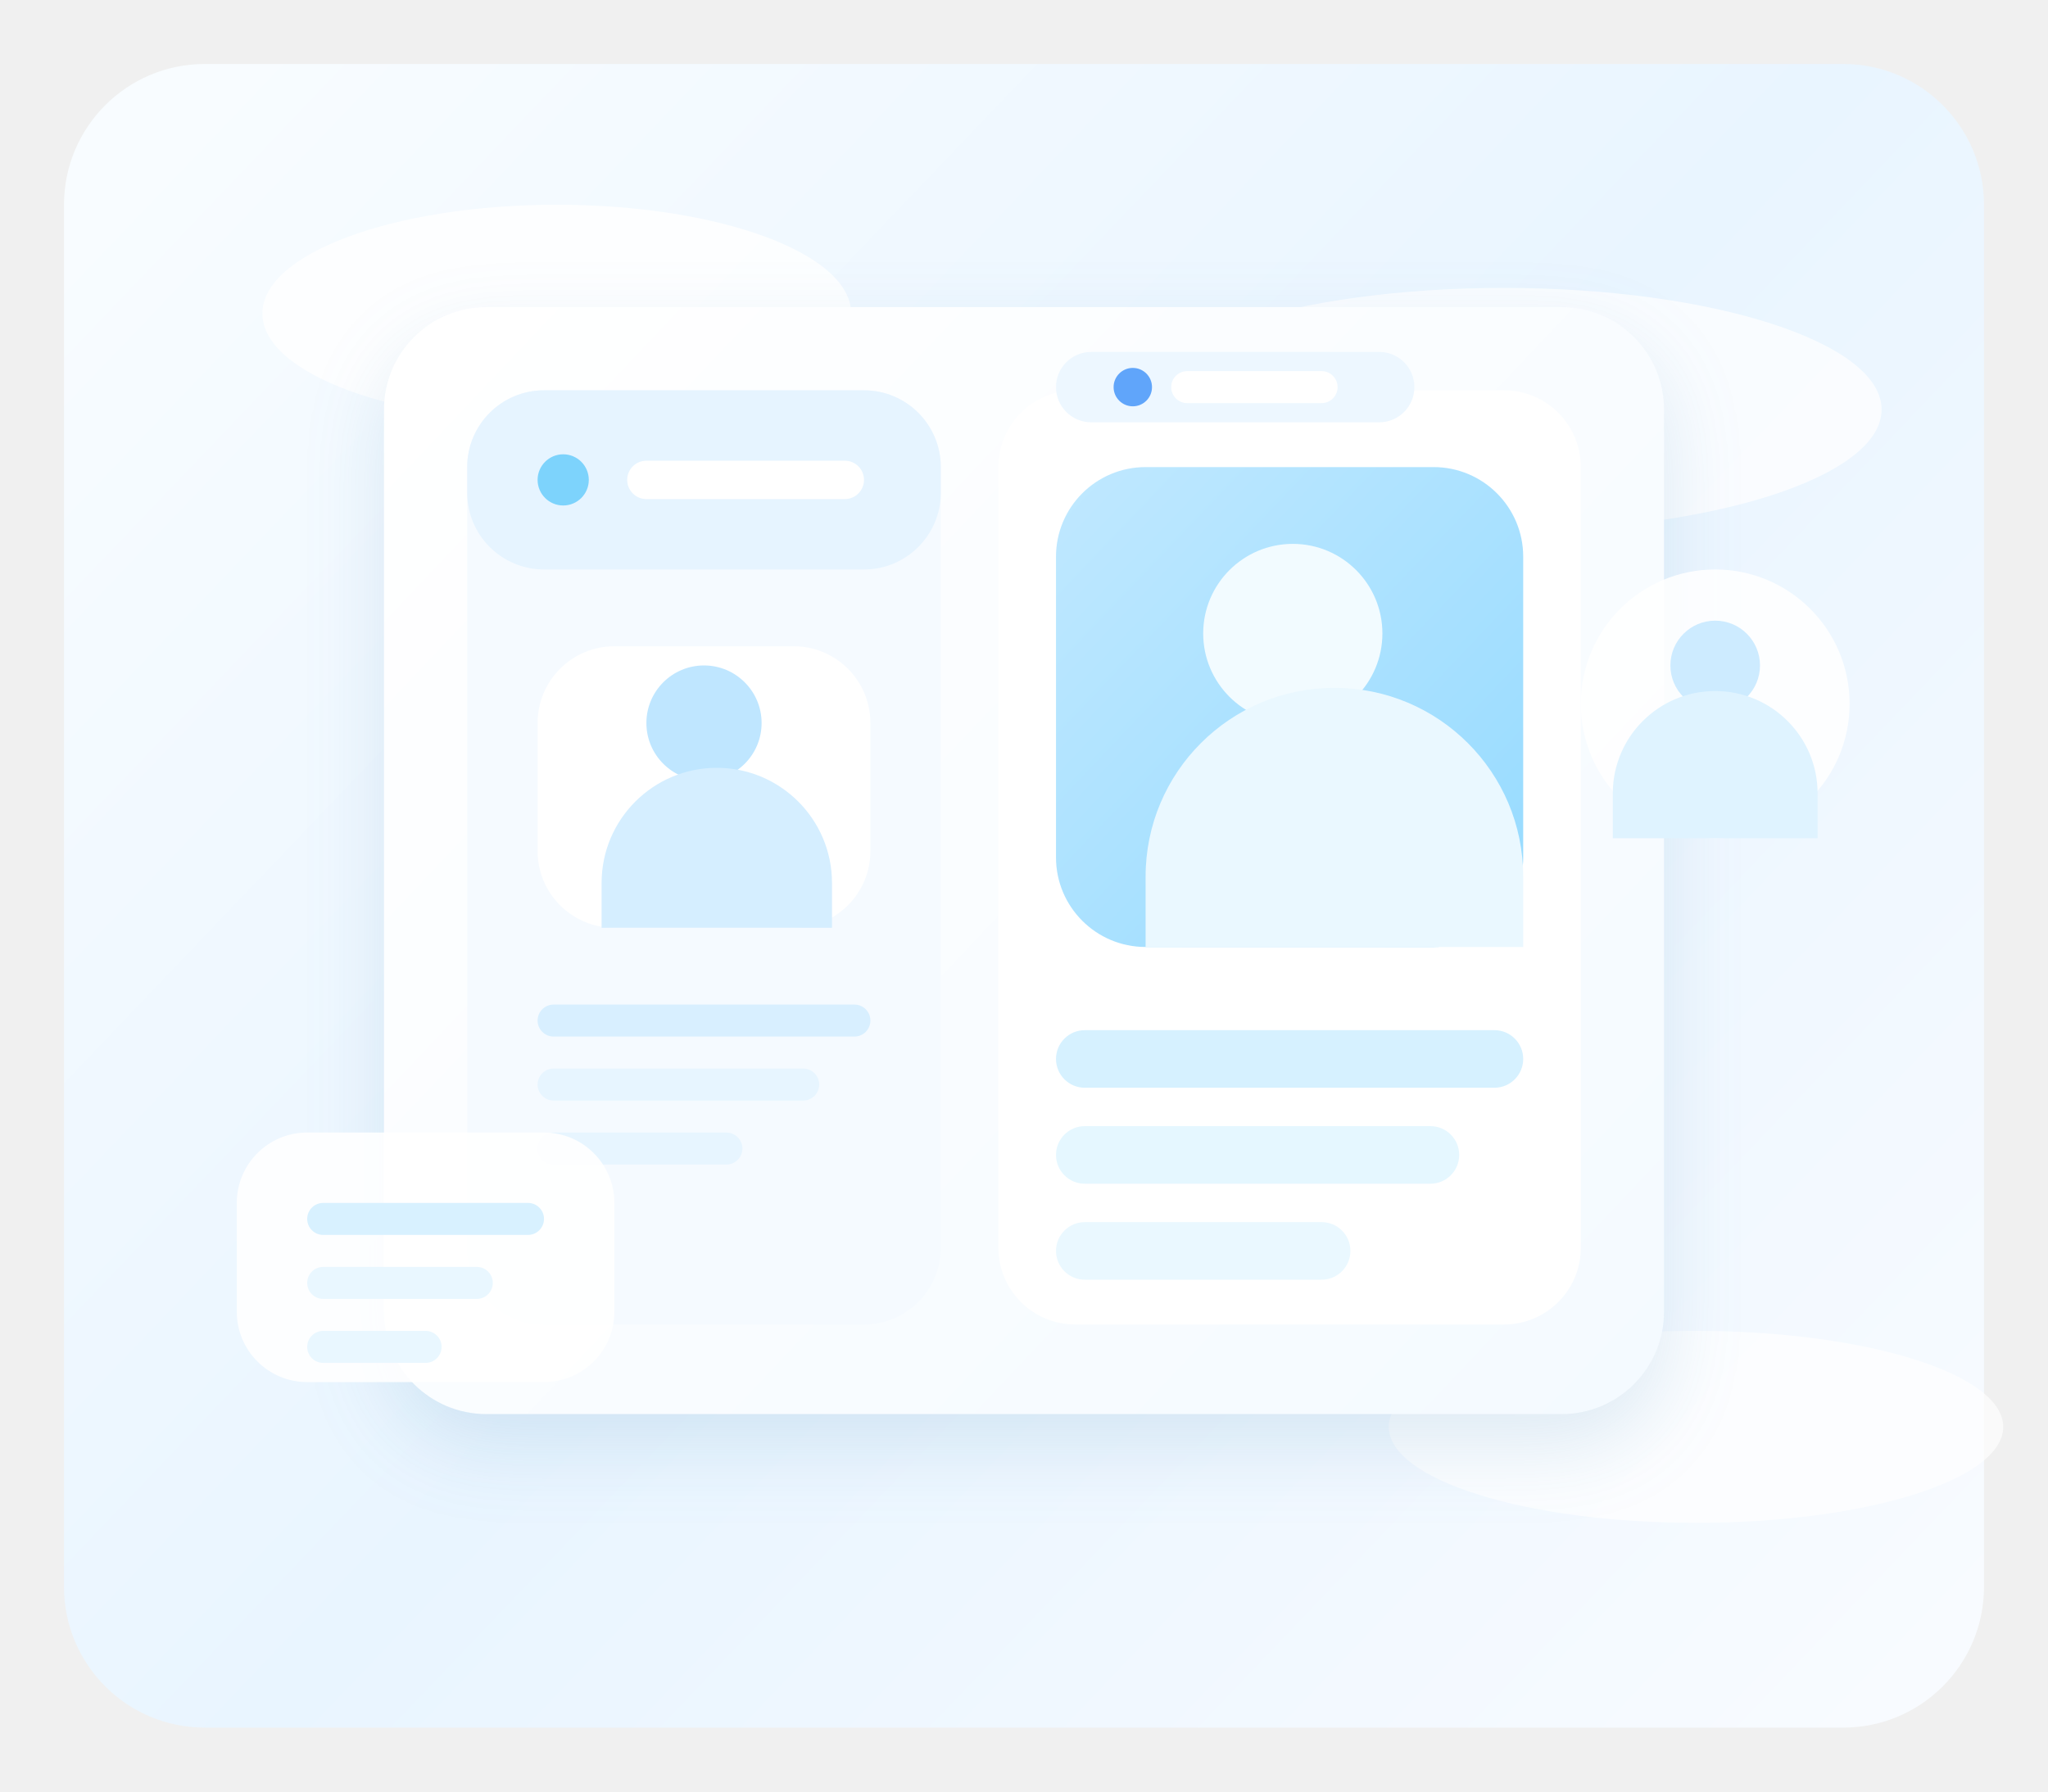
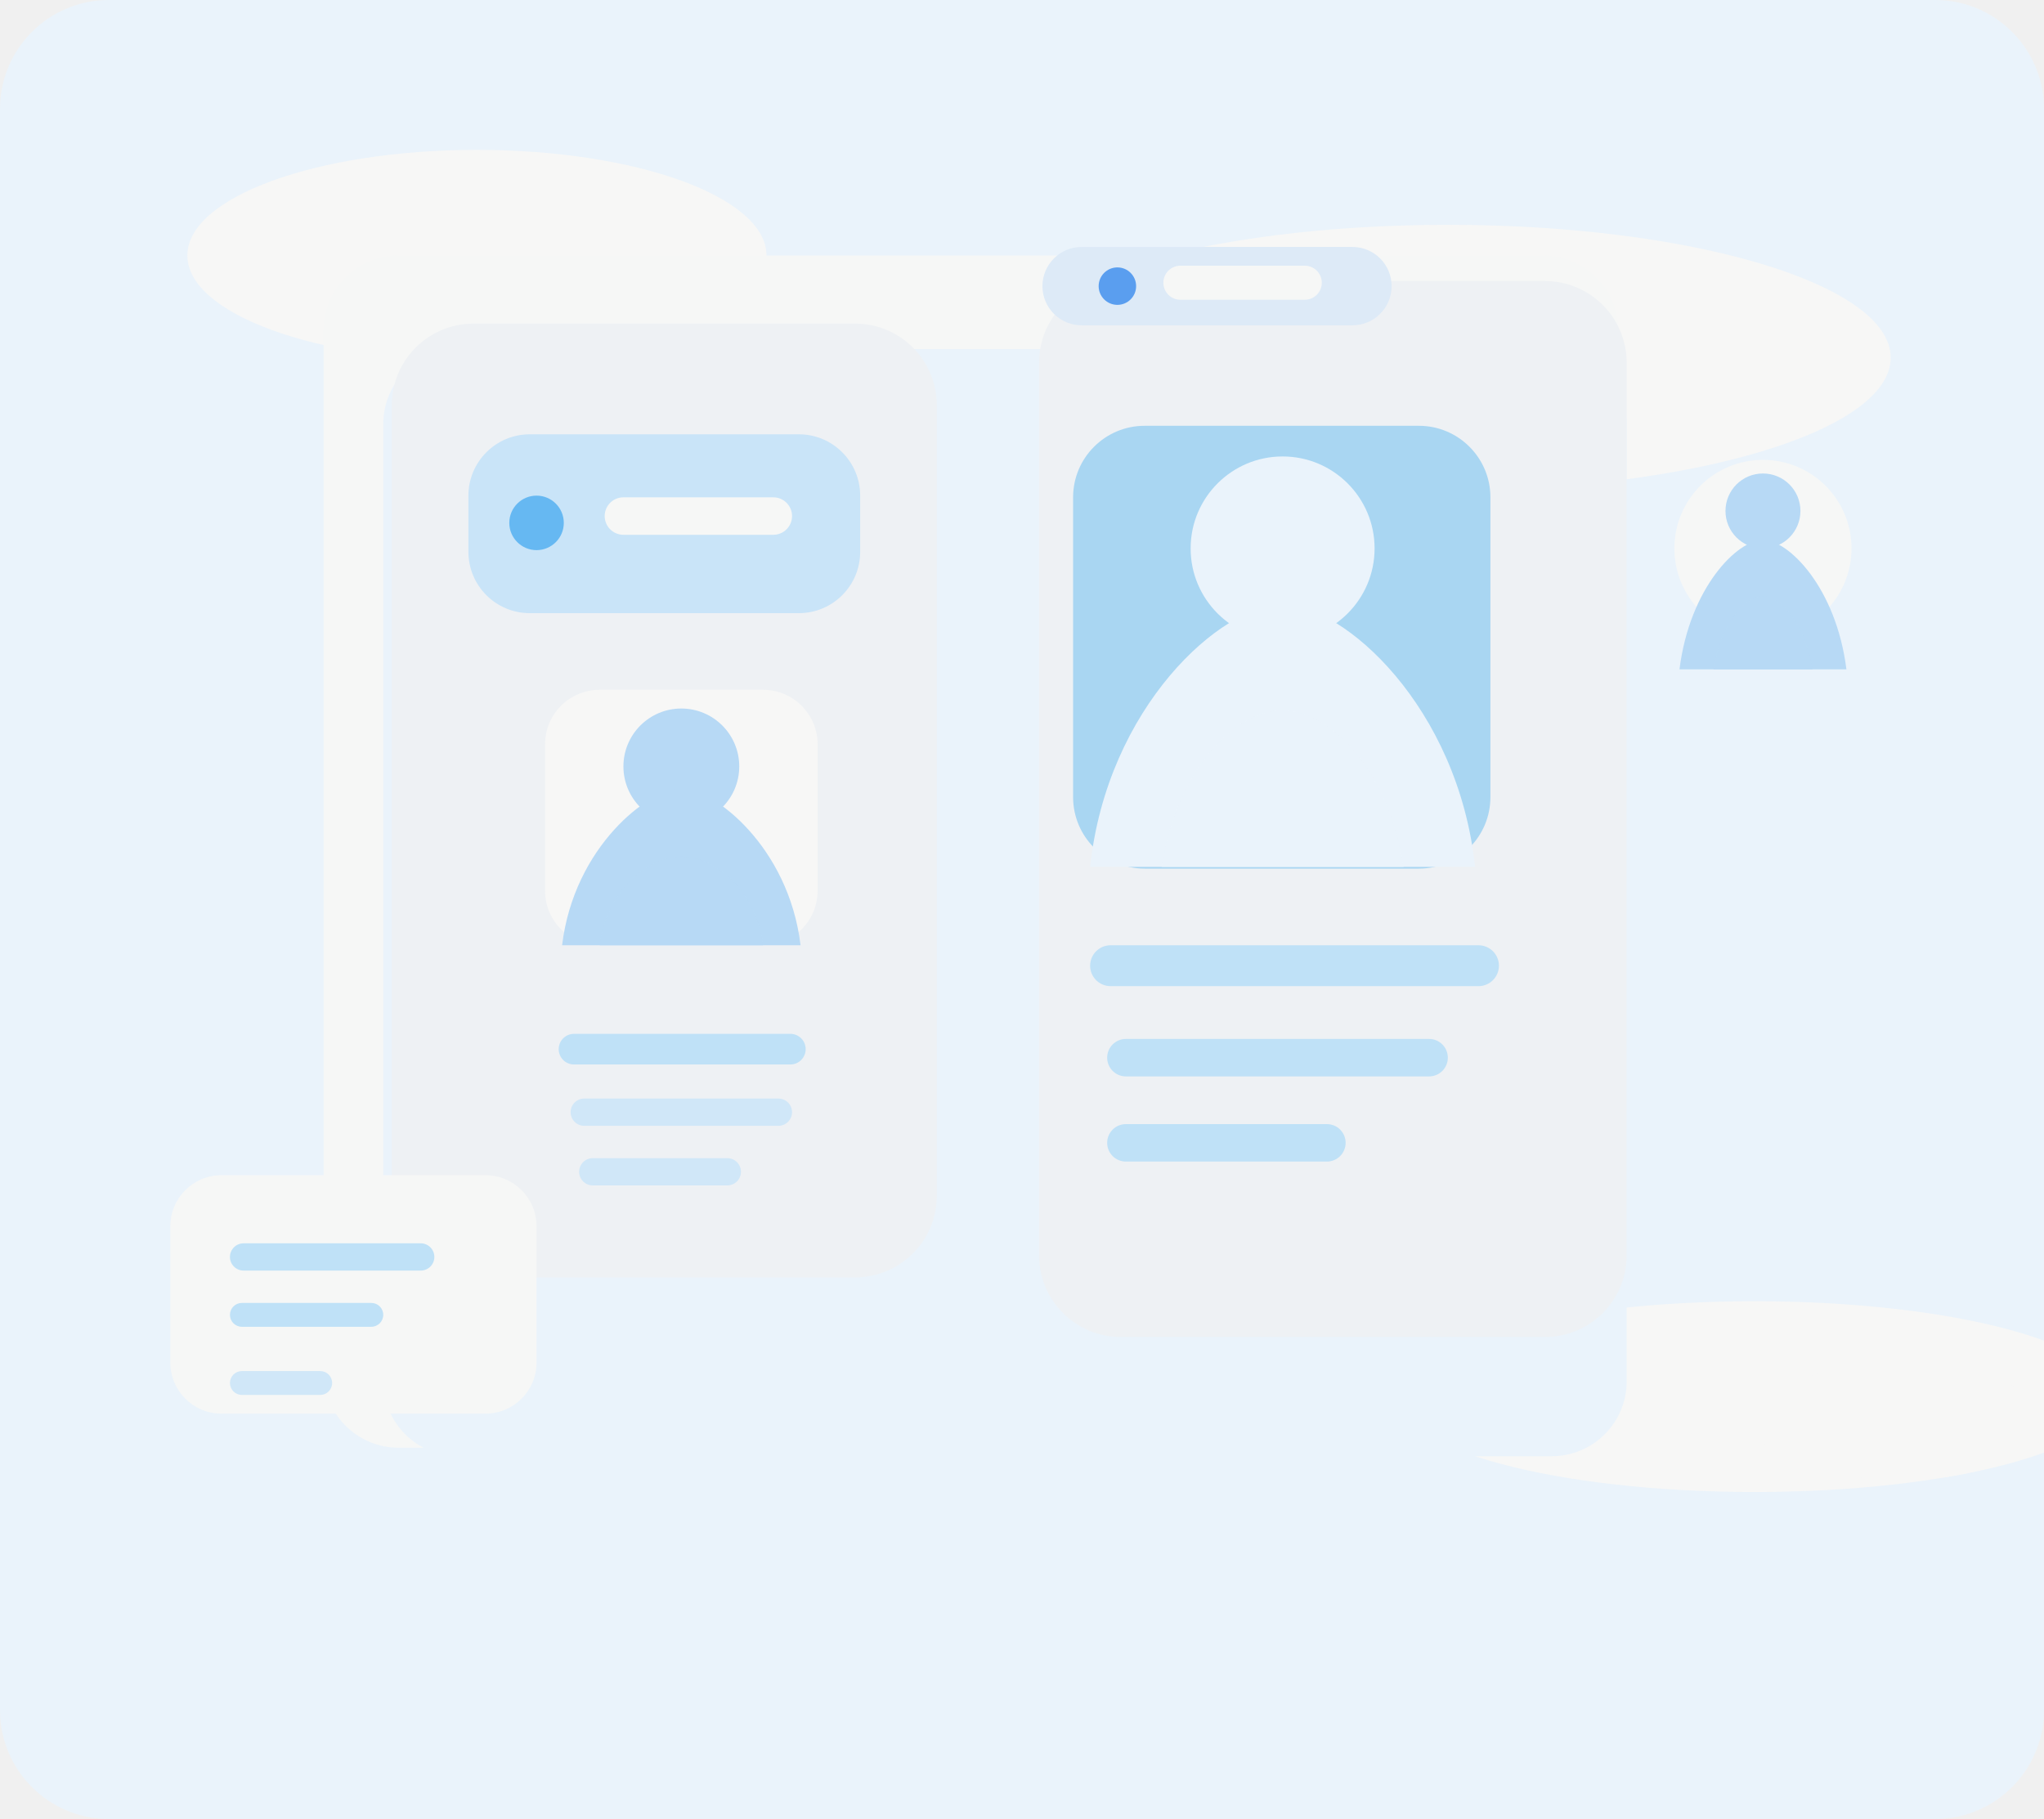
- <svg xmlns="http://www.w3.org/2000/svg" width="640" height="560" viewBox="0 0 640 560" fill="none">
-   <defs>
-     <linearGradient id="bg" x1="68" y1="24" x2="596" y2="528" gradientUnits="userSpaceOnUse">
-       <stop stop-color="#F8FCFF" />
-       <stop offset="0.5" stop-color="#E9F5FF" />
-       <stop offset="1" stop-color="#F8FBFF" />
-     </linearGradient>
-     <linearGradient id="panel" x1="132" y1="108" x2="500" y2="456" gradientUnits="userSpaceOnUse">
-       <stop stop-color="white" />
-       <stop offset="1" stop-color="#F4FAFF" />
-     </linearGradient>
-     <linearGradient id="accent" x1="298" y1="188" x2="470" y2="352" gradientUnits="userSpaceOnUse">
-       <stop stop-color="#BFE8FF" />
-       <stop offset="1" stop-color="#8ED8FF" />
-     </linearGradient>
-     <filter id="shadow" x="96" y="82" width="448" height="394" filterUnits="userSpaceOnUse" color-interpolation-filters="sRGB">
-       <feFlood flood-opacity="0" result="BackgroundImageFix" />
-       <feColorMatrix in="SourceAlpha" type="matrix" values="0 0 0 0 0 0 0 0 0 0 0 0 0 0 0 0 0 0 127 0" result="hardAlpha" />
-       <feOffset dy="10" />
-       <feGaussianBlur stdDeviation="12" />
-       <feColorMatrix type="matrix" values="0 0 0 0 0.263 0 0 0 0 0.525 0 0 0 0 0.722 0 0 0 0.15 0" />
-       <feBlend mode="normal" in2="BackgroundImageFix" result="effect1_dropShadow_201_2" />
-       <feBlend mode="normal" in="SourceGraphic" in2="effect1_dropShadow_201_2" result="shape" />
-     </filter>
-   </defs>
-   <rect x="20" y="20" width="600" height="520" rx="44" fill="url(#bg)" />
-   <ellipse cx="174" cy="98" rx="92" ry="34" fill="white" fill-opacity="0.82" />
-   <ellipse cx="470" cy="128" rx="118" ry="38" fill="white" fill-opacity="0.72" />
-   <ellipse cx="530" cy="446" rx="96" ry="30" fill="white" fill-opacity="0.68" />
-   <g filter="url(#shadow)">
-     <rect x="120" y="96" width="400" height="346" rx="32" fill="url(#panel)" />
-     <rect x="146" y="122" width="148" height="292" rx="24" fill="#F5FAFF" />
-     <rect x="312" y="122" width="182" height="292" rx="24" fill="white" />
-     <rect x="146" y="122" width="148" height="56" rx="24" fill="#E6F4FF" />
-     <circle cx="176" cy="150" r="8" fill="#7DD3FC" />
-     <rect x="196" y="144" width="74" height="12" rx="6" fill="white" />
-     <rect x="168" y="202" width="104" height="88" rx="24" fill="white" />
-     <circle cx="220" cy="226" r="18" fill="#BFE6FF" />
-     <path d="M188 276C188 256.118 204.118 240 224 240C243.882 240 260 256.118 260 276V290H188V276Z" fill="#D5EEFF" />
-     <rect x="168" y="314" width="104" height="10" rx="5" fill="#D8EFFF" />
-     <rect x="168" y="334" width="88" height="10" rx="5" fill="#E7F5FF" />
-     <rect x="168" y="354" width="64" height="10" rx="5" fill="#E7F5FF" />
-     <rect x="330" y="146" width="146" height="150" rx="28" fill="url(#accent)" />
-     <circle cx="404" cy="198" r="28" fill="#F2FBFF" />
-     <path d="M358 274C358 241.415 384.415 215 417 215C449.585 215 476 241.415 476 274V296H358V274Z" fill="#EAF8FF" />
-     <rect x="330" y="322" width="146" height="18" rx="9" fill="#D6F1FF" />
-     <rect x="330" y="352" width="126" height="18" rx="9" fill="#E5F7FF" />
-     <rect x="330" y="382" width="92" height="18" rx="9" fill="#EAF8FF" />
-     <rect x="330" y="110" width="112" height="22" rx="11" fill="#EDF7FF" />
-     <circle cx="354" cy="121" r="6" fill="#60A5FA" />
-     <rect x="366" y="116" width="52" height="10" rx="5" fill="white" />
-   </g>
-   <g>
-     <rect x="74" y="354" width="118" height="78" rx="22" fill="white" fill-opacity="0.9" />
-     <rect x="96" y="376" width="74" height="10" rx="5" fill="#D8F1FF" />
-     <rect x="96" y="396" width="58" height="10" rx="5" fill="#E9F7FF" />
-     <rect x="96" y="416" width="42" height="10" rx="5" fill="#E9F7FF" />
-   </g>
-   <g>
-     <circle cx="536" cy="220" r="42" fill="white" fill-opacity="0.86" />
-     <circle cx="536" cy="208" r="14" fill="#CDEBFF" />
-     <path d="M504 248C504 230.327 518.327 216 536 216C553.673 216 568 230.327 568 248V262H504V248Z" fill="#DFF3FF" />
-   </g>
+ <svg xmlns="http://www.w3.org/2000/svg" width="1200" height="1068" viewBox="0 0 1200 1068" fill="none">
+   <rect width="1200" height="1068" rx="64" fill="#EAF3FB" />
+   <ellipse cx="280" cy="150" rx="170" ry="62" fill="#F7F7F6" />
+   <ellipse cx="850" cy="210" rx="260" ry="78" fill="#F7F7F6" />
+   <ellipse cx="1030" cy="820" rx="210" ry="56" fill="#F7F7F6" />
+   <rect x="190" y="150" width="760" height="700" rx="44" fill="#F6F7F6" />
+   <rect x="225" y="205" width="730" height="650" rx="44" fill="#EAF3FB" />
+   <rect x="230" y="190" width="320" height="560" rx="48" fill="#EEF1F4" />
+   <rect x="275" y="255" width="230" height="105" rx="36" fill="#C9E4F8" />
+   <circle cx="315" cy="307" r="16" fill="#66B8F2" />
+   <rect x="355" y="292" width="110" height="22" rx="11" fill="#F6F7F6" />
+   <rect x="320" y="405" width="160" height="150" rx="32" fill="#F7F7F6" />
+   <circle cx="400" cy="450" r="34" fill="#B7D9F5" />
+   <path d="M330 555c7-58 51-92 70-92s63 34 70 92H330Z" fill="#B7D9F5" />
+   <path d="M352 555c4-32 28-52 48-52s44 20 48 52H352Z" fill="#B7D9F5" opacity="0.95" />
+   <rect x="328" y="607" width="145" height="18" rx="9" fill="#BFE1F7" />
+   <rect x="335" y="645" width="130" height="16" rx="8" fill="#D0E7F8" />
+   <rect x="340" y="680" width="95" height="16" rx="8" fill="#D0E7F8" />
+   <rect x="610" y="165" width="345" height="620" rx="48" fill="#EEF1F4" />
+   <rect x="612" y="145" width="205" height="46" rx="23" fill="#DDEAF7" />
+   <circle cx="656" cy="168" r="11" fill="#5A9EEF" />
+   <rect x="683" y="156" width="93" height="20" rx="10" fill="#F6F7F6" />
+   <rect x="630" y="250" width="245" height="260" rx="42" fill="#A9D6F2" />
+   <circle cx="753" cy="322" r="54" fill="#EAF3FB" />
+   <path d="M640 509c10-94 77-154 113-154s103 60 113 154H640Z" fill="#EAF3FB" />
+   <path d="M682 509c8-55 42-92 71-92s63 37 71 92H682Z" fill="#EAF3FB" opacity="0.98" />
+   <rect x="640" y="555" width="240" height="24" rx="12" fill="#BFE1F7" />
+   <rect x="650" y="610" width="200" height="22" rx="11" fill="#BFE1F7" />
+   <rect x="650" y="660" width="140" height="22" rx="11" fill="#BFE1F7" />
+   <circle cx="1035" cy="322" r="52" fill="#F6F7F6" />
+   <circle cx="1035" cy="300" r="22" fill="#B7D9F5" />
+   <path d="M986 393c6-48 34-76 49-76s43 28 49 76H986Z" fill="#B7D9F5" />
+   <path d="M1006 393c4-26 18-43 29-43s25 17 29 43H1006Z" fill="#B7D9F5" opacity="0.96" />
+   <rect x="100" y="690" width="215" height="140" rx="30" fill="#F6F7F6" />
+   <rect x="135" y="730" width="120" height="16" rx="8" fill="#BFE1F7" />
+   <rect x="135" y="765" width="90" height="14" rx="7" fill="#BFE1F7" />
+   <rect x="135" y="805" width="60" height="14" rx="7" fill="#D0E7F8" />
+   <ellipse cx="1115" cy="835" rx="85" ry="34" fill="#F7F7F6" />
</svg>
